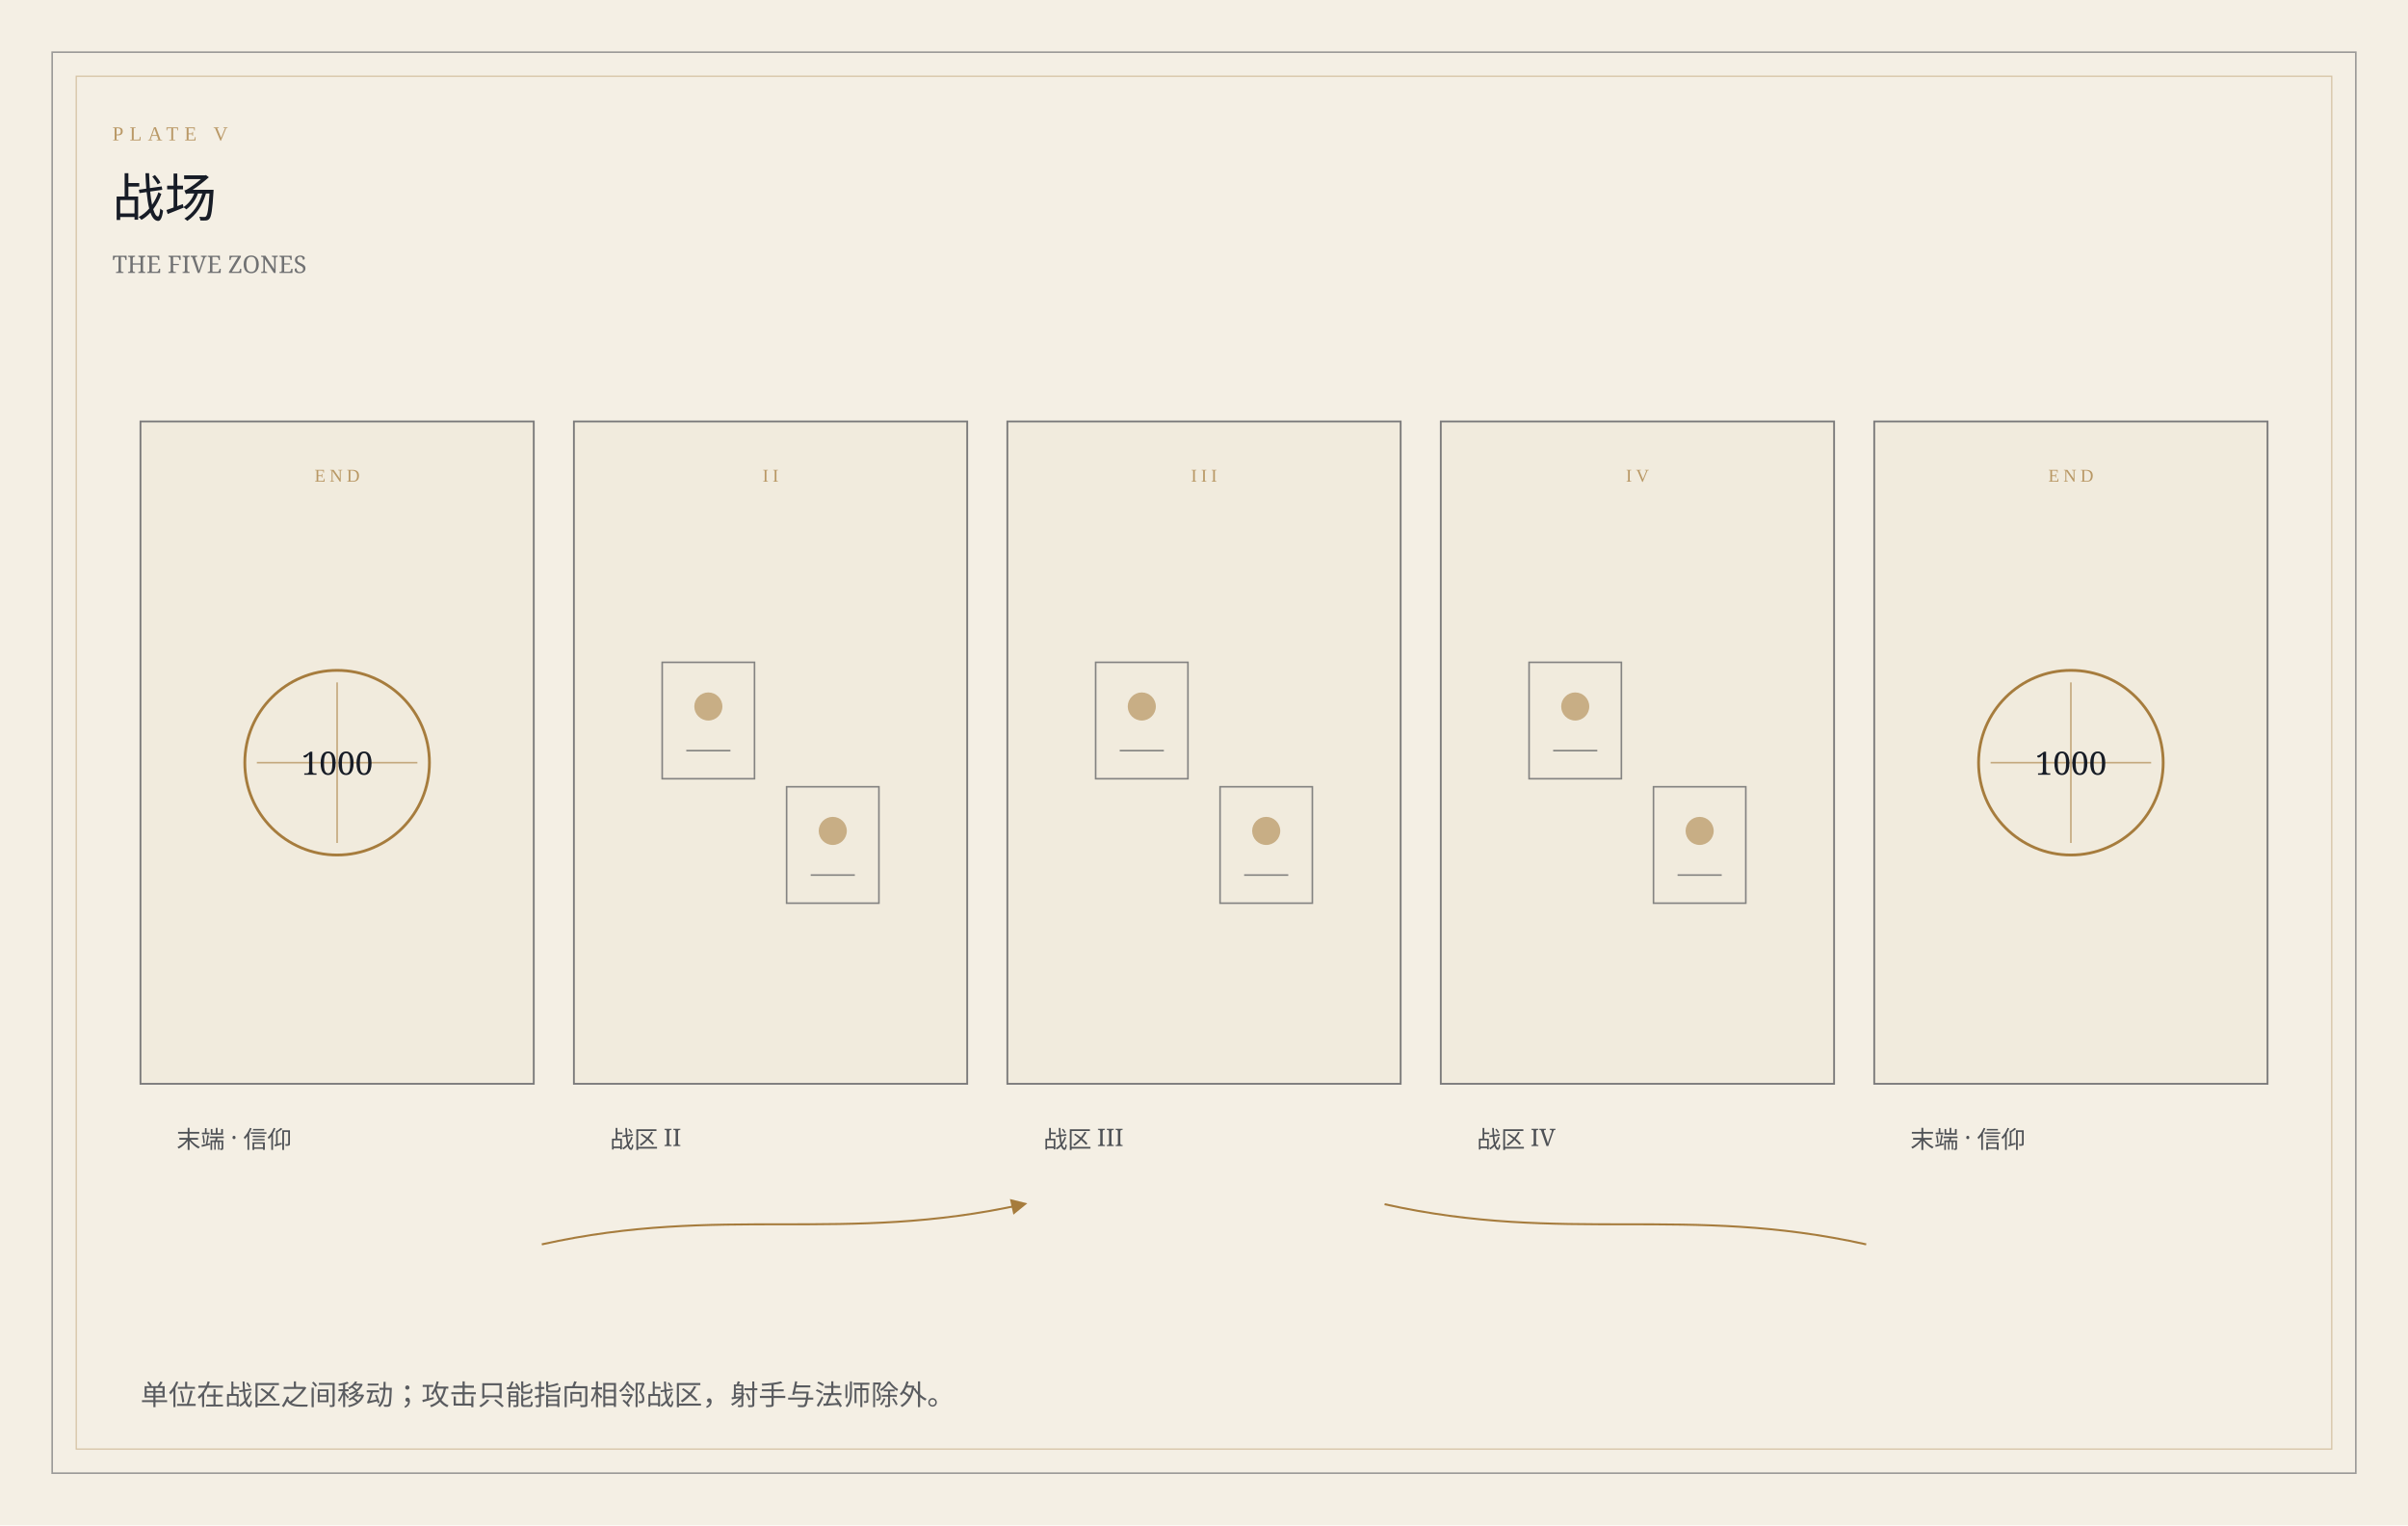
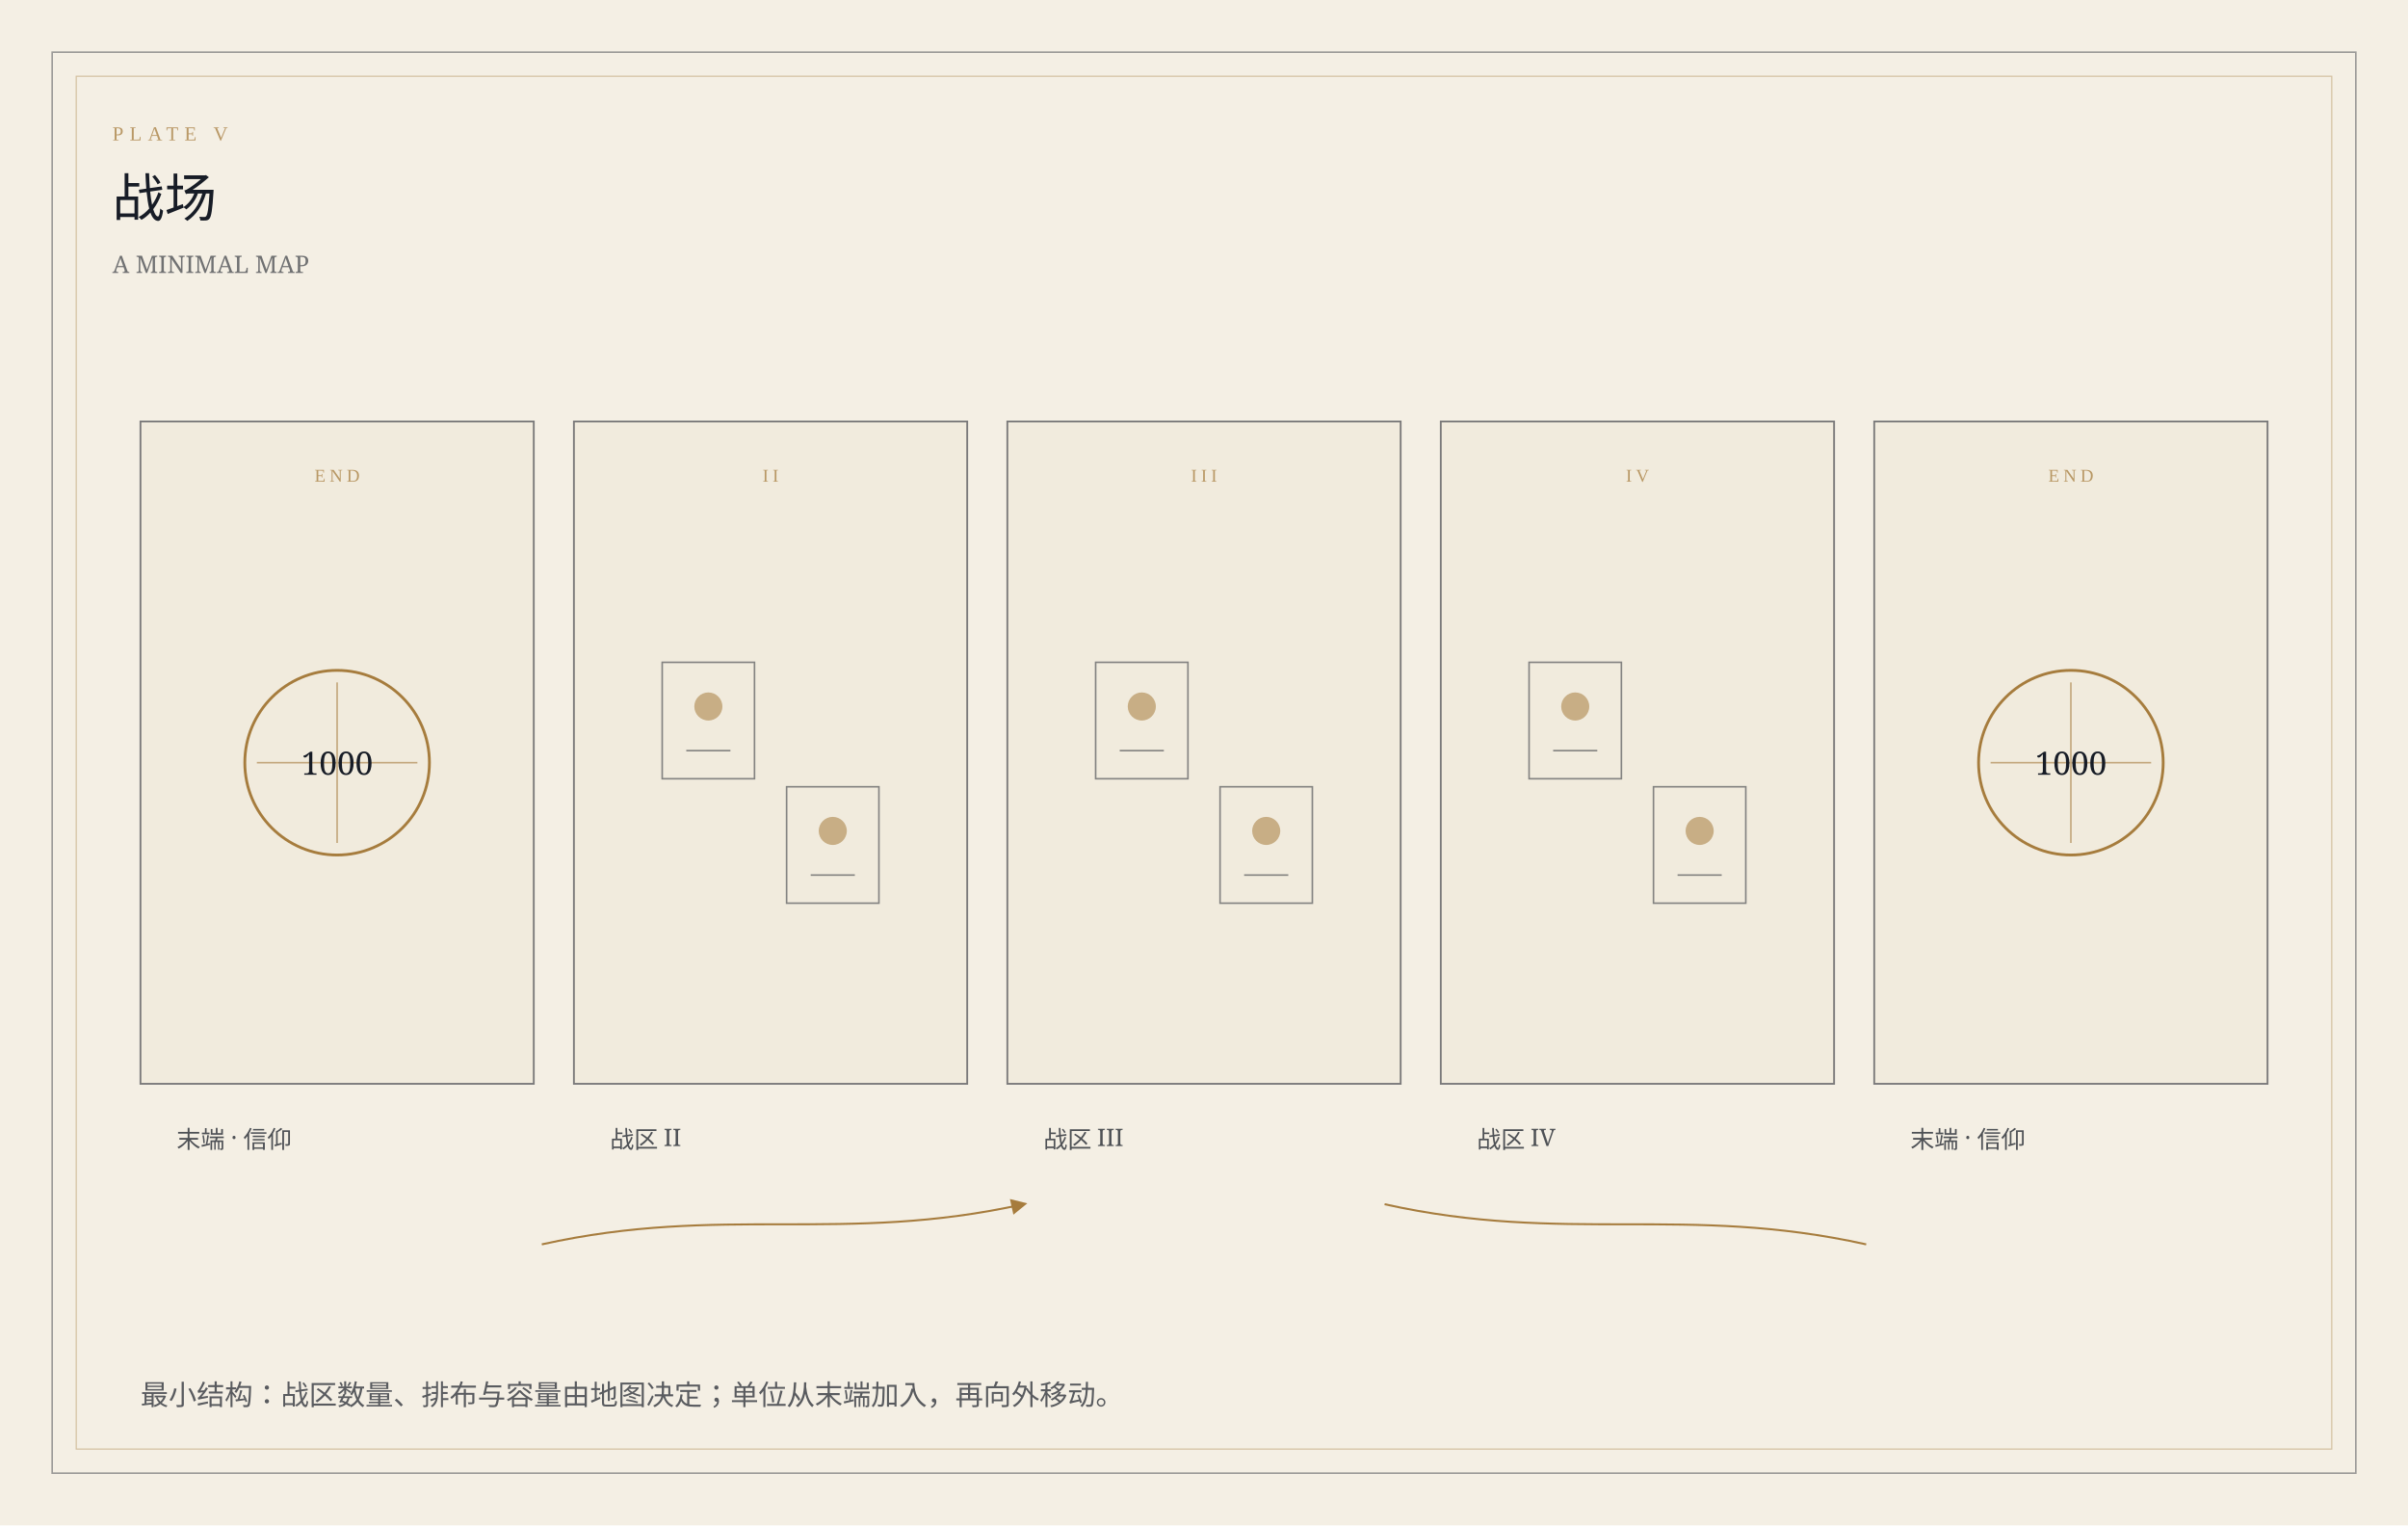
<svg xmlns="http://www.w3.org/2000/svg" width="1200" height="760" viewBox="0 0 1200 760">
  <rect width="1200" height="760" fill="#f4efe4" />
  <rect width="1200" height="760" fill="url(#none)" opacity="0" />
  <rect x="26" y="26" width="1148" height="708" fill="none" stroke="#171c26" stroke-width=".8" opacity=".4" />
  <rect x="38" y="38" width="1124" height="684" fill="none" stroke="#a67c3d" stroke-width=".6" opacity=".4" />
  <text x="56" y="70" font-family="Georgia, Times New Roman, serif" font-size="10" fill="#a67c3d" text-anchor="start" letter-spacing="3" opacity="0.75">PLATE V</text>
  <text x="56" y="108" font-family="Noto Serif SC, Songti SC, SimSun, serif" font-size="26" fill="#171c26" text-anchor="start" letter-spacing="0" opacity="1" font-weight="500">战场</text>
-   <text x="56" y="136" font-family="Noto Serif SC, Songti SC, SimSun, serif" font-size="12" fill="#171c26" text-anchor="start" letter-spacing="0" opacity="0.6" font-weight="400">THE FIVE ZONES</text>
+   <text x="56" y="136" font-family="Noto Serif SC, Songti SC, SimSun, serif" font-size="12" fill="#171c26" text-anchor="start" letter-spacing="0" opacity="0.6" font-weight="400">A MINIMAL MAP</text>
  <rect x="70" y="210" width="196" height="330" fill="#a67c3d" opacity=".04" />
  <rect x="70" y="210" width="196" height="330" fill="none" stroke="#171c26" stroke-width=".9" opacity=".55" />
  <text x="168" y="240" font-family="Georgia, Times New Roman, serif" font-size="9" fill="#a67c3d" text-anchor="middle" letter-spacing="2" opacity="0.75">END</text>
  <circle cx="168" cy="380" r="46" fill="none" stroke="#a67c3d" stroke-width="1.4" />
  <path d="M168 340 V420 M128 380 H208" stroke="#a67c3d" stroke-width=".8" opacity=".6" />
  <text x="168" y="386" font-family="Georgia,serif" font-size="16" fill="#171c26" text-anchor="middle">1000</text>
  <text x="88" y="572" font-family="Noto Serif SC, Songti SC, SimSun, serif" font-size="12" fill="#171c26" text-anchor="start" letter-spacing="0" opacity="0.75" font-weight="400">末端 · 信仰</text>
  <rect x="286" y="210" width="196" height="330" fill="#a67c3d" opacity=".04" />
  <rect x="286" y="210" width="196" height="330" fill="none" stroke="#171c26" stroke-width=".9" opacity=".55" />
  <text x="384" y="240" font-family="Georgia, Times New Roman, serif" font-size="9" fill="#a67c3d" text-anchor="middle" letter-spacing="2" opacity="0.75">II</text>
  <rect x="330" y="330" width="46" height="58" fill="none" stroke="#171c26" stroke-width=".8" opacity=".5" />
  <circle cx="353" cy="352" r="7" fill="#a67c3d" opacity=".55" />
  <line x1="342" y1="374" x2="364" y2="374" stroke="#171c26" stroke-width=".8" opacity=".5" />
  <rect x="392" y="392" width="46" height="58" fill="none" stroke="#171c26" stroke-width=".8" opacity=".5" />
  <circle cx="415" cy="414" r="7" fill="#a67c3d" opacity=".55" />
  <line x1="404" y1="436" x2="426" y2="436" stroke="#171c26" stroke-width=".8" opacity=".5" />
  <text x="304" y="572" font-family="Noto Serif SC, Songti SC, SimSun, serif" font-size="12" fill="#171c26" text-anchor="start" letter-spacing="0" opacity="0.75" font-weight="400">战区 II</text>
  <rect x="502" y="210" width="196" height="330" fill="#a67c3d" opacity=".04" />
  <rect x="502" y="210" width="196" height="330" fill="none" stroke="#171c26" stroke-width=".9" opacity=".55" />
  <text x="600" y="240" font-family="Georgia, Times New Roman, serif" font-size="9" fill="#a67c3d" text-anchor="middle" letter-spacing="2" opacity="0.75">III</text>
  <rect x="546" y="330" width="46" height="58" fill="none" stroke="#171c26" stroke-width=".8" opacity=".5" />
  <circle cx="569" cy="352" r="7" fill="#a67c3d" opacity=".55" />
  <line x1="558" y1="374" x2="580" y2="374" stroke="#171c26" stroke-width=".8" opacity=".5" />
  <rect x="608" y="392" width="46" height="58" fill="none" stroke="#171c26" stroke-width=".8" opacity=".5" />
  <circle cx="631" cy="414" r="7" fill="#a67c3d" opacity=".55" />
  <line x1="620" y1="436" x2="642" y2="436" stroke="#171c26" stroke-width=".8" opacity=".5" />
  <text x="520" y="572" font-family="Noto Serif SC, Songti SC, SimSun, serif" font-size="12" fill="#171c26" text-anchor="start" letter-spacing="0" opacity="0.75" font-weight="400">战区 III</text>
  <rect x="718" y="210" width="196" height="330" fill="#a67c3d" opacity=".04" />
  <rect x="718" y="210" width="196" height="330" fill="none" stroke="#171c26" stroke-width=".9" opacity=".55" />
  <text x="816" y="240" font-family="Georgia, Times New Roman, serif" font-size="9" fill="#a67c3d" text-anchor="middle" letter-spacing="2" opacity="0.75">IV</text>
  <rect x="762" y="330" width="46" height="58" fill="none" stroke="#171c26" stroke-width=".8" opacity=".5" />
  <circle cx="785" cy="352" r="7" fill="#a67c3d" opacity=".55" />
  <line x1="774" y1="374" x2="796" y2="374" stroke="#171c26" stroke-width=".8" opacity=".5" />
  <rect x="824" y="392" width="46" height="58" fill="none" stroke="#171c26" stroke-width=".8" opacity=".5" />
  <circle cx="847" cy="414" r="7" fill="#a67c3d" opacity=".55" />
  <line x1="836" y1="436" x2="858" y2="436" stroke="#171c26" stroke-width=".8" opacity=".5" />
  <text x="736" y="572" font-family="Noto Serif SC, Songti SC, SimSun, serif" font-size="12" fill="#171c26" text-anchor="start" letter-spacing="0" opacity="0.75" font-weight="400">战区 IV</text>
  <rect x="934" y="210" width="196" height="330" fill="#a67c3d" opacity=".04" />
  <rect x="934" y="210" width="196" height="330" fill="none" stroke="#171c26" stroke-width=".9" opacity=".55" />
  <text x="1032" y="240" font-family="Georgia, Times New Roman, serif" font-size="9" fill="#a67c3d" text-anchor="middle" letter-spacing="2" opacity="0.75">END</text>
  <circle cx="1032" cy="380" r="46" fill="none" stroke="#a67c3d" stroke-width="1.4" />
  <path d="M1032 340 V420 M992 380 H1072" stroke="#a67c3d" stroke-width=".8" opacity=".6" />
  <text x="1032" y="386" font-family="Georgia,serif" font-size="16" fill="#171c26" text-anchor="middle">1000</text>
  <text x="952" y="572" font-family="Noto Serif SC, Songti SC, SimSun, serif" font-size="12" fill="#171c26" text-anchor="start" letter-spacing="0" opacity="0.75" font-weight="400">末端 · 信仰</text>
  <path d="M270 620 C360 600 420 620 510 600" fill="none" stroke="#a67c3d" stroke-width="1" marker-end="url(#arrow)" />
  <path d="M930 620 C840 600 780 620 690 600" fill="none" stroke="#a67c3d" stroke-width="1" />
  <defs>
    <marker id="arrow" markerWidth="8" markerHeight="8" refX="6" refY="4" orient="auto">
      <path d="M0 0 L8 4 L0 8 Z" fill="#a67c3d" />
    </marker>
  </defs>
-   <text x="70" y="700" font-family="Noto Serif SC, Songti SC, SimSun, serif" font-size="14" fill="#171c26" text-anchor="start" letter-spacing="0" opacity="0.7" font-weight="400">单位在战区之间移动；攻击只能指向相邻战区，射手与法师除外。</text>
+   <text x="70" y="700" font-family="Noto Serif SC, Songti SC, SimSun, serif" font-size="14" fill="#171c26" text-anchor="start" letter-spacing="0" opacity="0.7" font-weight="400">最小结构：战区数量、排布与容量由地图决定；单位从末端加入，再向外移动。</text>
</svg>
